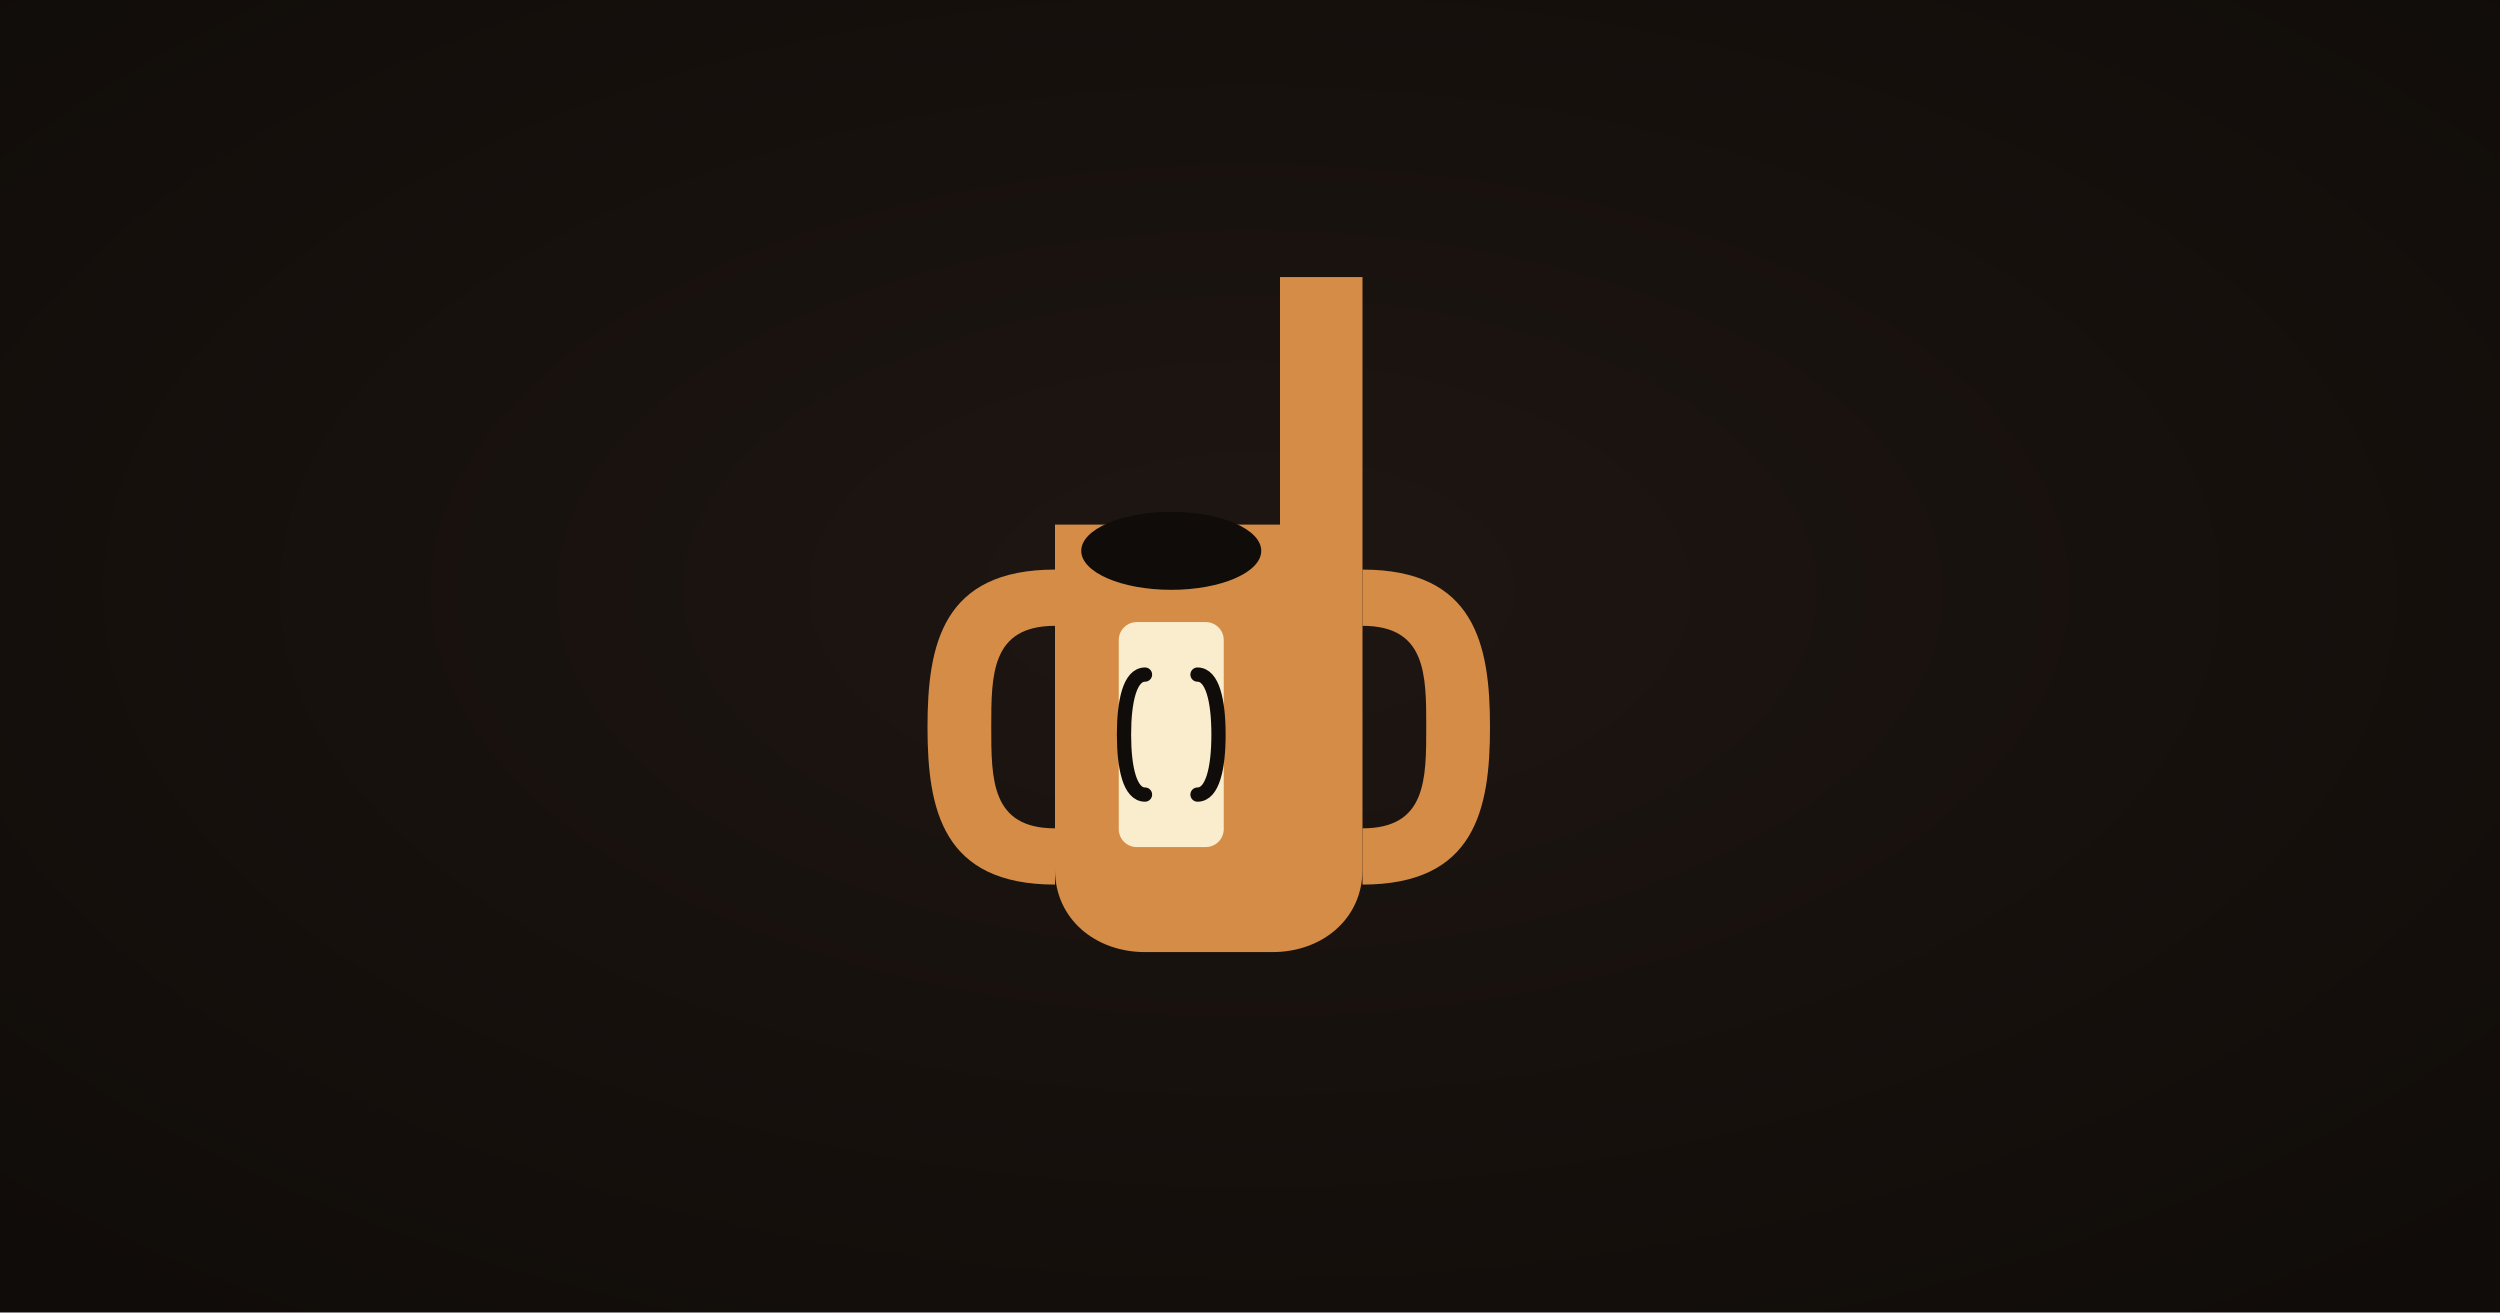
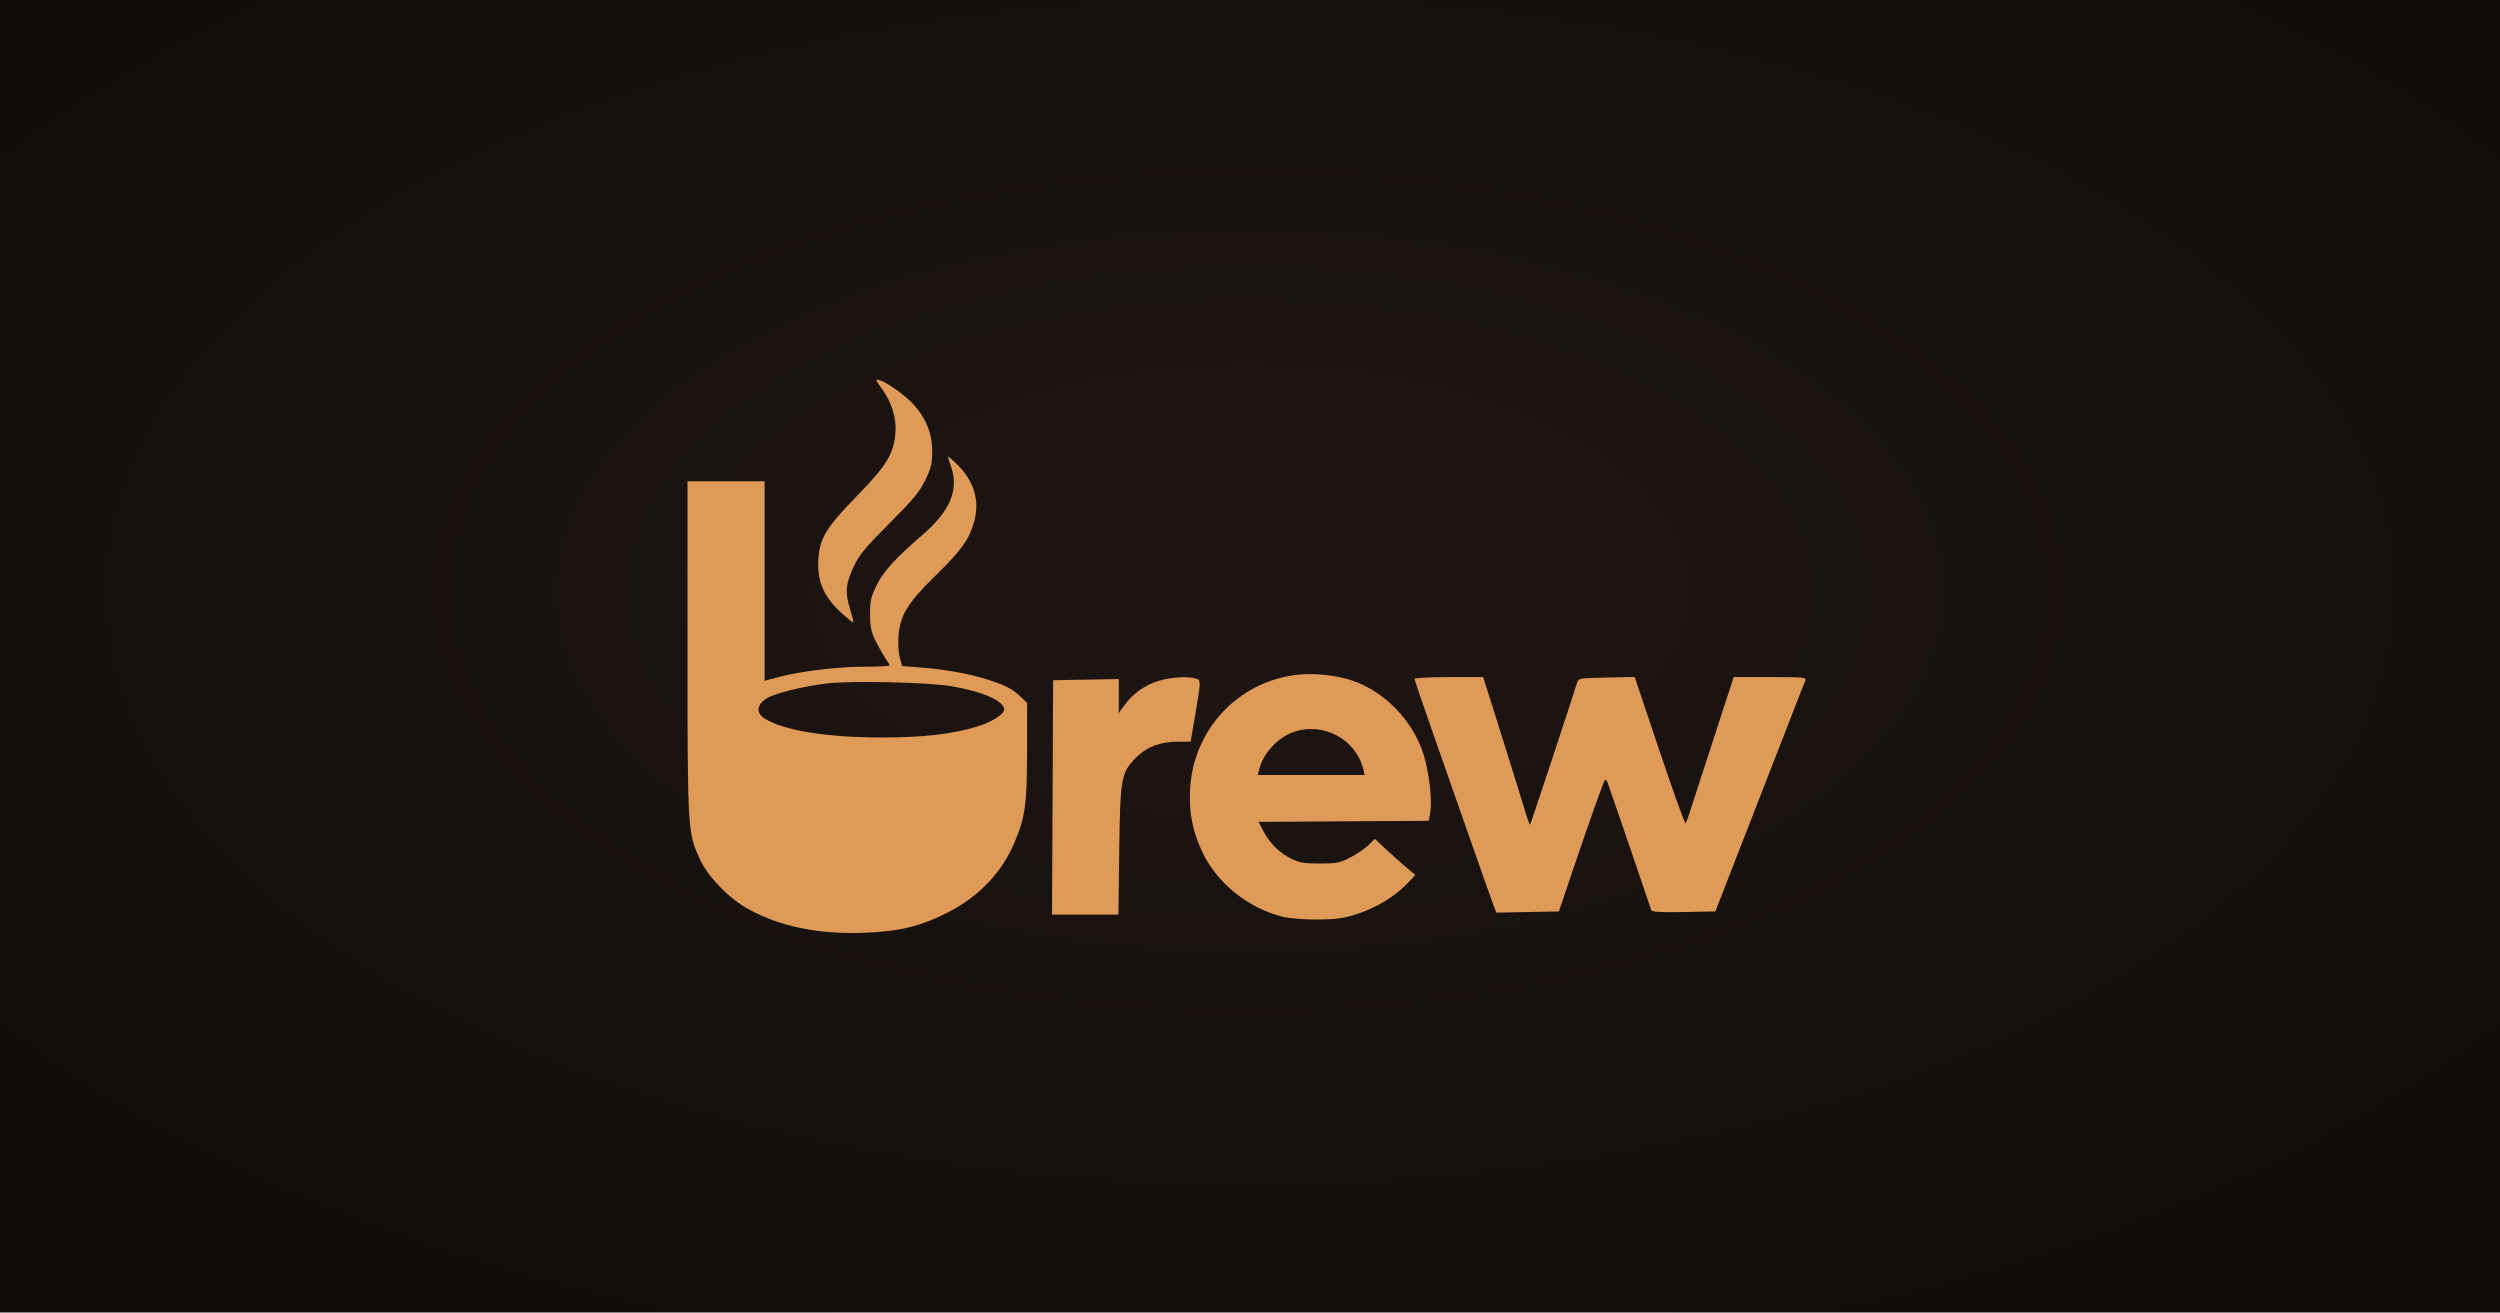
<svg xmlns="http://www.w3.org/2000/svg" viewBox="0 0 1200 630" fill="none" role="img" aria-label="Brew for Kona">
  <defs>
    <radialGradient id="bg" cx="50%" cy="45%" r="70%">
      <stop offset="0%" stop-color="#1E1612" />
      <stop offset="100%" stop-color="#100C09" />
    </radialGradient>
  </defs>
  <rect width="1200" height="630" fill="url(#bg)" />
-   <g transform="translate(420,115) scale(3.6)">
-     <g fill="#D48C46">
-       <path d="M54 5H65V84C65 90.6 59.6 95 53 95H36C29.4 95 24 90.6 24 84V38H54V5Z" />
-       <path fill-rule="evenodd" d="M24 44C9 44 7 54 7 65C7 76 9 86 24 86V78.5C15.5 78.5 15.5 72 15.5 65C15.5 58 15.5 51.5 24 51.5V44Z" />
-       <path fill-rule="evenodd" d="M65 44C80 44 82 54 82 65C82 76 80 86 65 86V78.5C73.5 78.5 73.5 72 73.5 65C73.5 58 73.5 51.5 65 51.5V44Z" />
-     </g>
-     <ellipse cx="39.5" cy="41.5" rx="12" ry="5.2" fill="#100C09" />
-     <rect x="32.5" y="51" width="14" height="30" rx="2.4" fill="#FAEDCD" />
-     <g fill="none" stroke="#100C09" stroke-width="1.9" stroke-linecap="round" stroke-linejoin="round">
-       <path d="M36 58C34 58 33.2 61.5 33.2 66C33.2 70.5 34 74 36 74" />
-       <path d="M43 58C45 58 45.8 61.5 45.8 66C45.8 70.5 45 74 43 74" />
-     </g>
+   <g transform="translate(310,165)">
+     <path id="b" fill="#E09A58" fill-rule="evenodd" d="M 113.344 21.663 C 118.089 28.286, 120.341 35.629, 119.816 42.763 C 119.100 52.490, 115.550 58.448, 102.488 71.843 C 85.556 89.208, 82.844 93.929, 82.754 106.189 C 82.690 115.016, 86.038 122.006, 93.670 128.981 C 96.740 131.787, 99.401 133.932, 99.585 133.748 C 99.769 133.564, 99.016 130.513, 97.912 126.966 C 95.488 119.176, 95.938 114.983, 100.140 106.225 C 102.515 101.273, 106.053 97.055, 116.913 86.225 C 128.141 75.027, 131.296 71.230, 134.048 65.601 C 136.896 59.776, 137.426 57.597, 137.453 51.601 C 137.490 43.277, 134.533 35.810, 128.598 29.240 C 124.631 24.849, 115.850 18.567, 112.189 17.500 C 110.035 16.872, 110.113 17.154, 113.344 21.663 M 145 54.166 C 145 54.486, 145.675 56.662, 146.500 59 C 150.395 70.040, 146.055 80.375, 132.720 91.809 C 119.995 102.720, 113.937 109.385, 110.731 116 C 108.032 121.569, 107.587 123.574, 107.627 130 C 107.665 136.171, 108.168 138.475, 110.465 143 C 112 146.025, 114.099 149.694, 115.128 151.154 C 116.158 152.614, 117 154.077, 117 154.404 C 117 154.732, 111.848 155, 105.551 155 C 92.496 155, 74.880 157.076, 64.250 159.868 L 57 161.771 57 113.886 L 57 66 38.500 66 L 20 66 20 146.042 C 20 234.344, 20.034 234.898, 26.242 248 C 30.100 256.141, 40.019 266.280, 49 271.262 C 64.310 279.755, 82.791 283.541, 104.938 282.720 C 121.668 282.101, 131.946 279.600, 144.916 272.991 C 159.952 265.331, 170.963 253.739, 177.071 239.138 C 182.145 227.011, 182.963 220.959, 182.983 195.446 L 183 172.392 179.750 169.308 C 175.867 165.623, 172.654 163.965, 164 161.181 C 155.469 158.437, 143.442 156.256, 132.131 155.402 L 123 154.713 121.888 150.607 C 121.277 148.348, 121.001 143.683, 121.274 140.240 C 122.060 130.346, 125.697 124.393, 138.794 111.563 C 151.454 99.162, 155.076 94.150, 157.518 85.653 C 160.421 75.552, 157.644 65.992, 149.477 57.978 C 147.015 55.561, 145 53.846, 145 54.166 M 87 163.038 C 75.279 164.437, 61.449 167.897, 57.813 170.340 C 53.071 173.524, 52.826 177.306, 57.186 179.998 C 66.377 185.674, 87.075 189.002, 113.128 188.994 C 132.845 188.988, 146.742 187.431, 158.500 183.912 C 165.685 181.762, 172 177.885, 172 175.623 C 172 171.489, 162.053 167.059, 146.819 164.410 C 135.916 162.514, 98.566 161.657, 87 163.038" />
+     <path id="r" fill="#E09A58" d="M 245.876 161.906 C 239.277 164.018, 233.765 167.965, 229.826 173.400 L 227 177.300 227 169.125 L 227 160.949 211.250 161.225 L 195.500 161.500 195.242 217.750 L 194.983 274 210.915 274 L 226.847 274 227.235 243.250 C 227.677 208.231, 228.119 205.828, 235.474 198.474 C 240.484 193.464, 247.064 191, 255.435 191 L 261.513 191 263.434 179.750 C 266.544 161.532, 266.547 161.379, 263.842 160.654 C 259.603 159.519, 251.594 160.077, 245.876 161.906" />
+     <path id="e" fill="#E09A58" fill-rule="evenodd" d="M 311.500 159.035 C 283.976 162.713, 263.104 185.169, 261.286 213.060 C 260.544 224.449, 262.268 233.634, 267.073 243.892 C 274.106 258.908, 289.306 271.100, 306 275.117 C 309.025 275.845, 316.450 276.407, 322.500 276.367 C 331.541 276.306, 334.939 275.824, 341.578 273.657 C 350.654 270.696, 359.570 265.272, 365.442 259.139 L 369.385 255.021 364.942 251.272 C 362.499 249.210, 358.125 245.304, 355.223 242.591 L 349.947 237.659 346.723 240.760 C 344.950 242.466, 341.025 245.130, 338 246.681 C 333.169 249.157, 331.405 249.500, 323.500 249.500 C 316.083 249.500, 313.664 249.088, 309.745 247.158 C 304.100 244.378, 299.322 239.611, 296.313 233.756 L 294.126 229.500 334.977 229.239 L 375.828 228.978 376.519 224.885 C 377.331 220.083, 376.446 210.106, 374.411 201.113 C 370.074 181.950, 353.824 165.079, 335.387 160.598 C 327.350 158.645, 318.672 158.077, 311.500 159.035 M 310.748 186.427 C 303.156 189.136, 296.346 196.588, 294.460 204.250 L 293.783 207 319.411 207 L 345.038 207 344.379 204.250 C 340.911 189.787, 324.984 181.346, 310.748 186.427" />
+     <path id="w" fill="#E09A58" d="M 369 160.871 C 369 161.349, 373.007 173.162, 377.905 187.121 C 382.803 201.079, 391.141 224.875, 396.435 240 C 401.728 255.125, 406.555 268.749, 407.162 270.275 L 408.264 273.051 423.261 272.775 L 438.258 272.500 445.026 252.500 C 453.239 228.229, 459.770 209.897, 460.445 209.222 C 460.719 208.947, 461.346 209.798, 461.836 211.111 C 462.774 213.621, 481.894 269.572, 482.568 271.776 C 482.866 272.754, 486.510 272.988, 498.161 272.776 L 513.365 272.500 529.711 230.500 C 538.702 207.400, 548.245 182.875, 550.920 176 C 553.594 169.125, 556.104 162.713, 556.498 161.750 C 557.164 160.123, 555.986 160, 539.697 160 L 522.181 160 512.007 191.250 C 506.411 208.438, 501.329 224.075, 500.712 226 C 500.096 227.925, 499.346 229.813, 499.046 230.196 C 498.746 230.579, 493.132 214.929, 486.571 195.419 L 474.643 159.946 461.153 160.223 C 447.736 160.499, 447.660 160.513, 446.906 163 C 444.787 169.984, 424.763 230.549, 424.473 230.849 C 424.288 231.040, 423.475 229.015, 422.667 226.349 C 420.102 217.881, 412.051 192.053, 406.895 175.750 L 401.914 160 385.457 160 C 376.406 160, 369 160.392, 369 160.871" />
  </g>
</svg>
